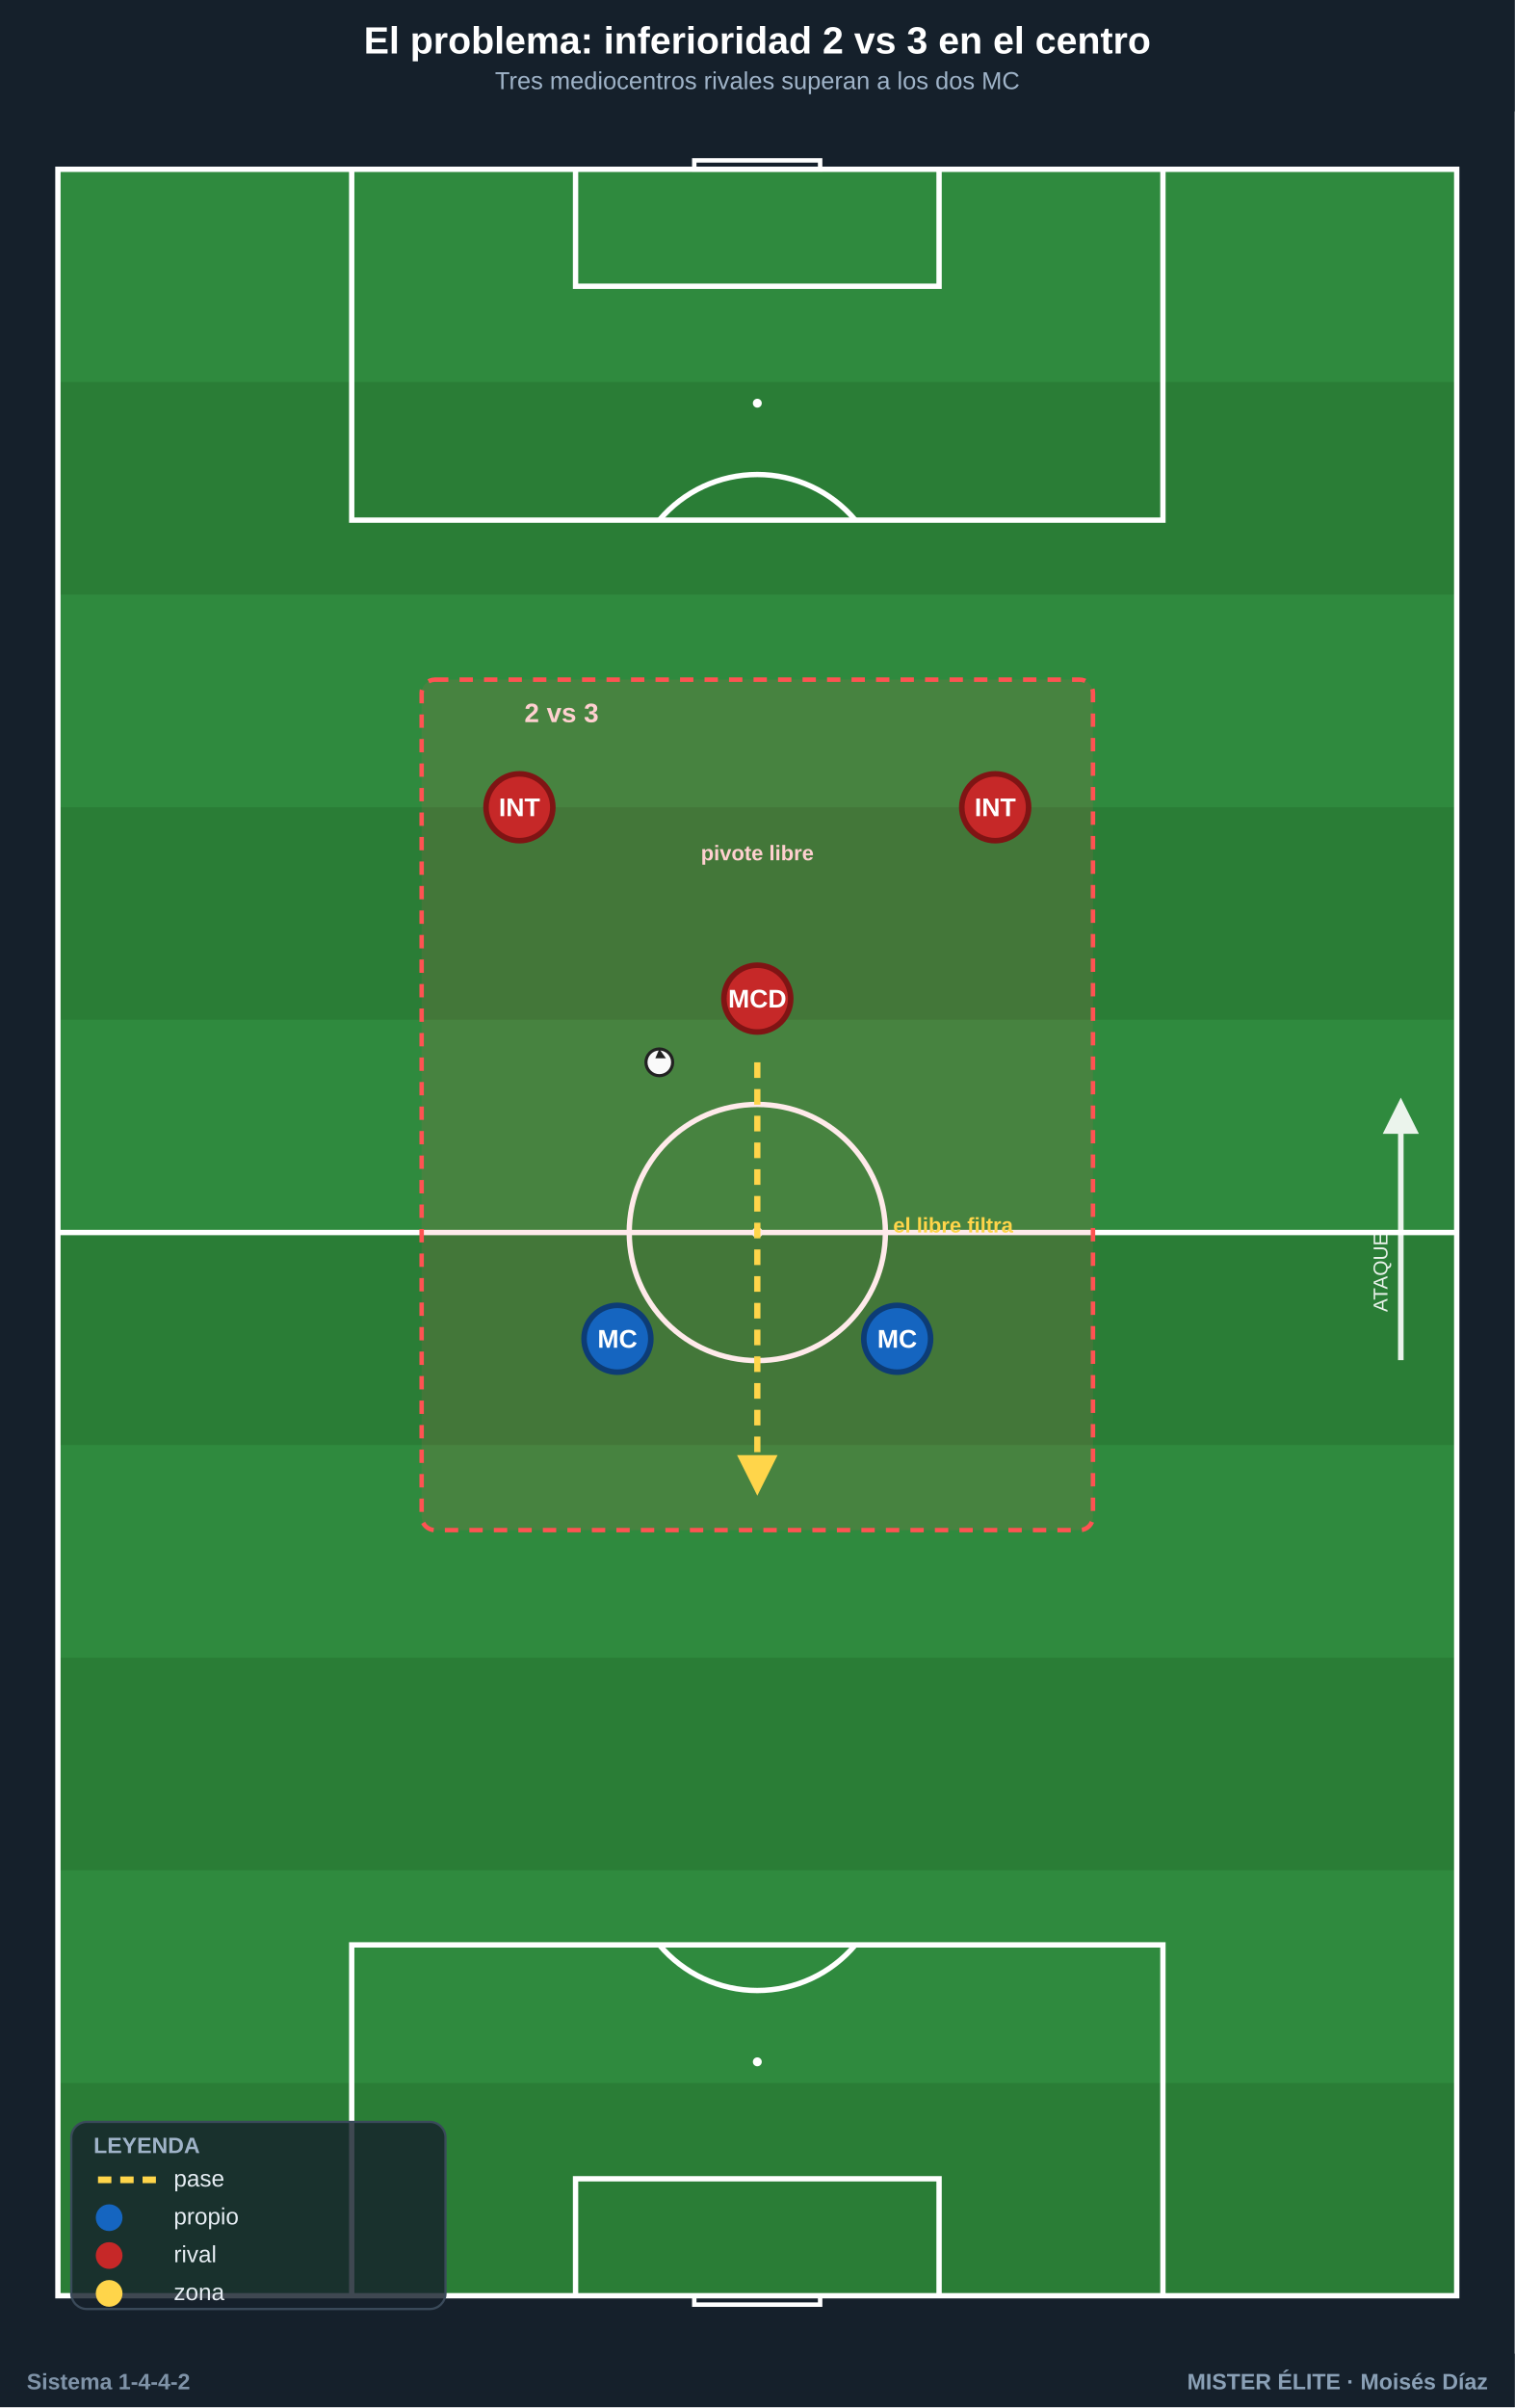
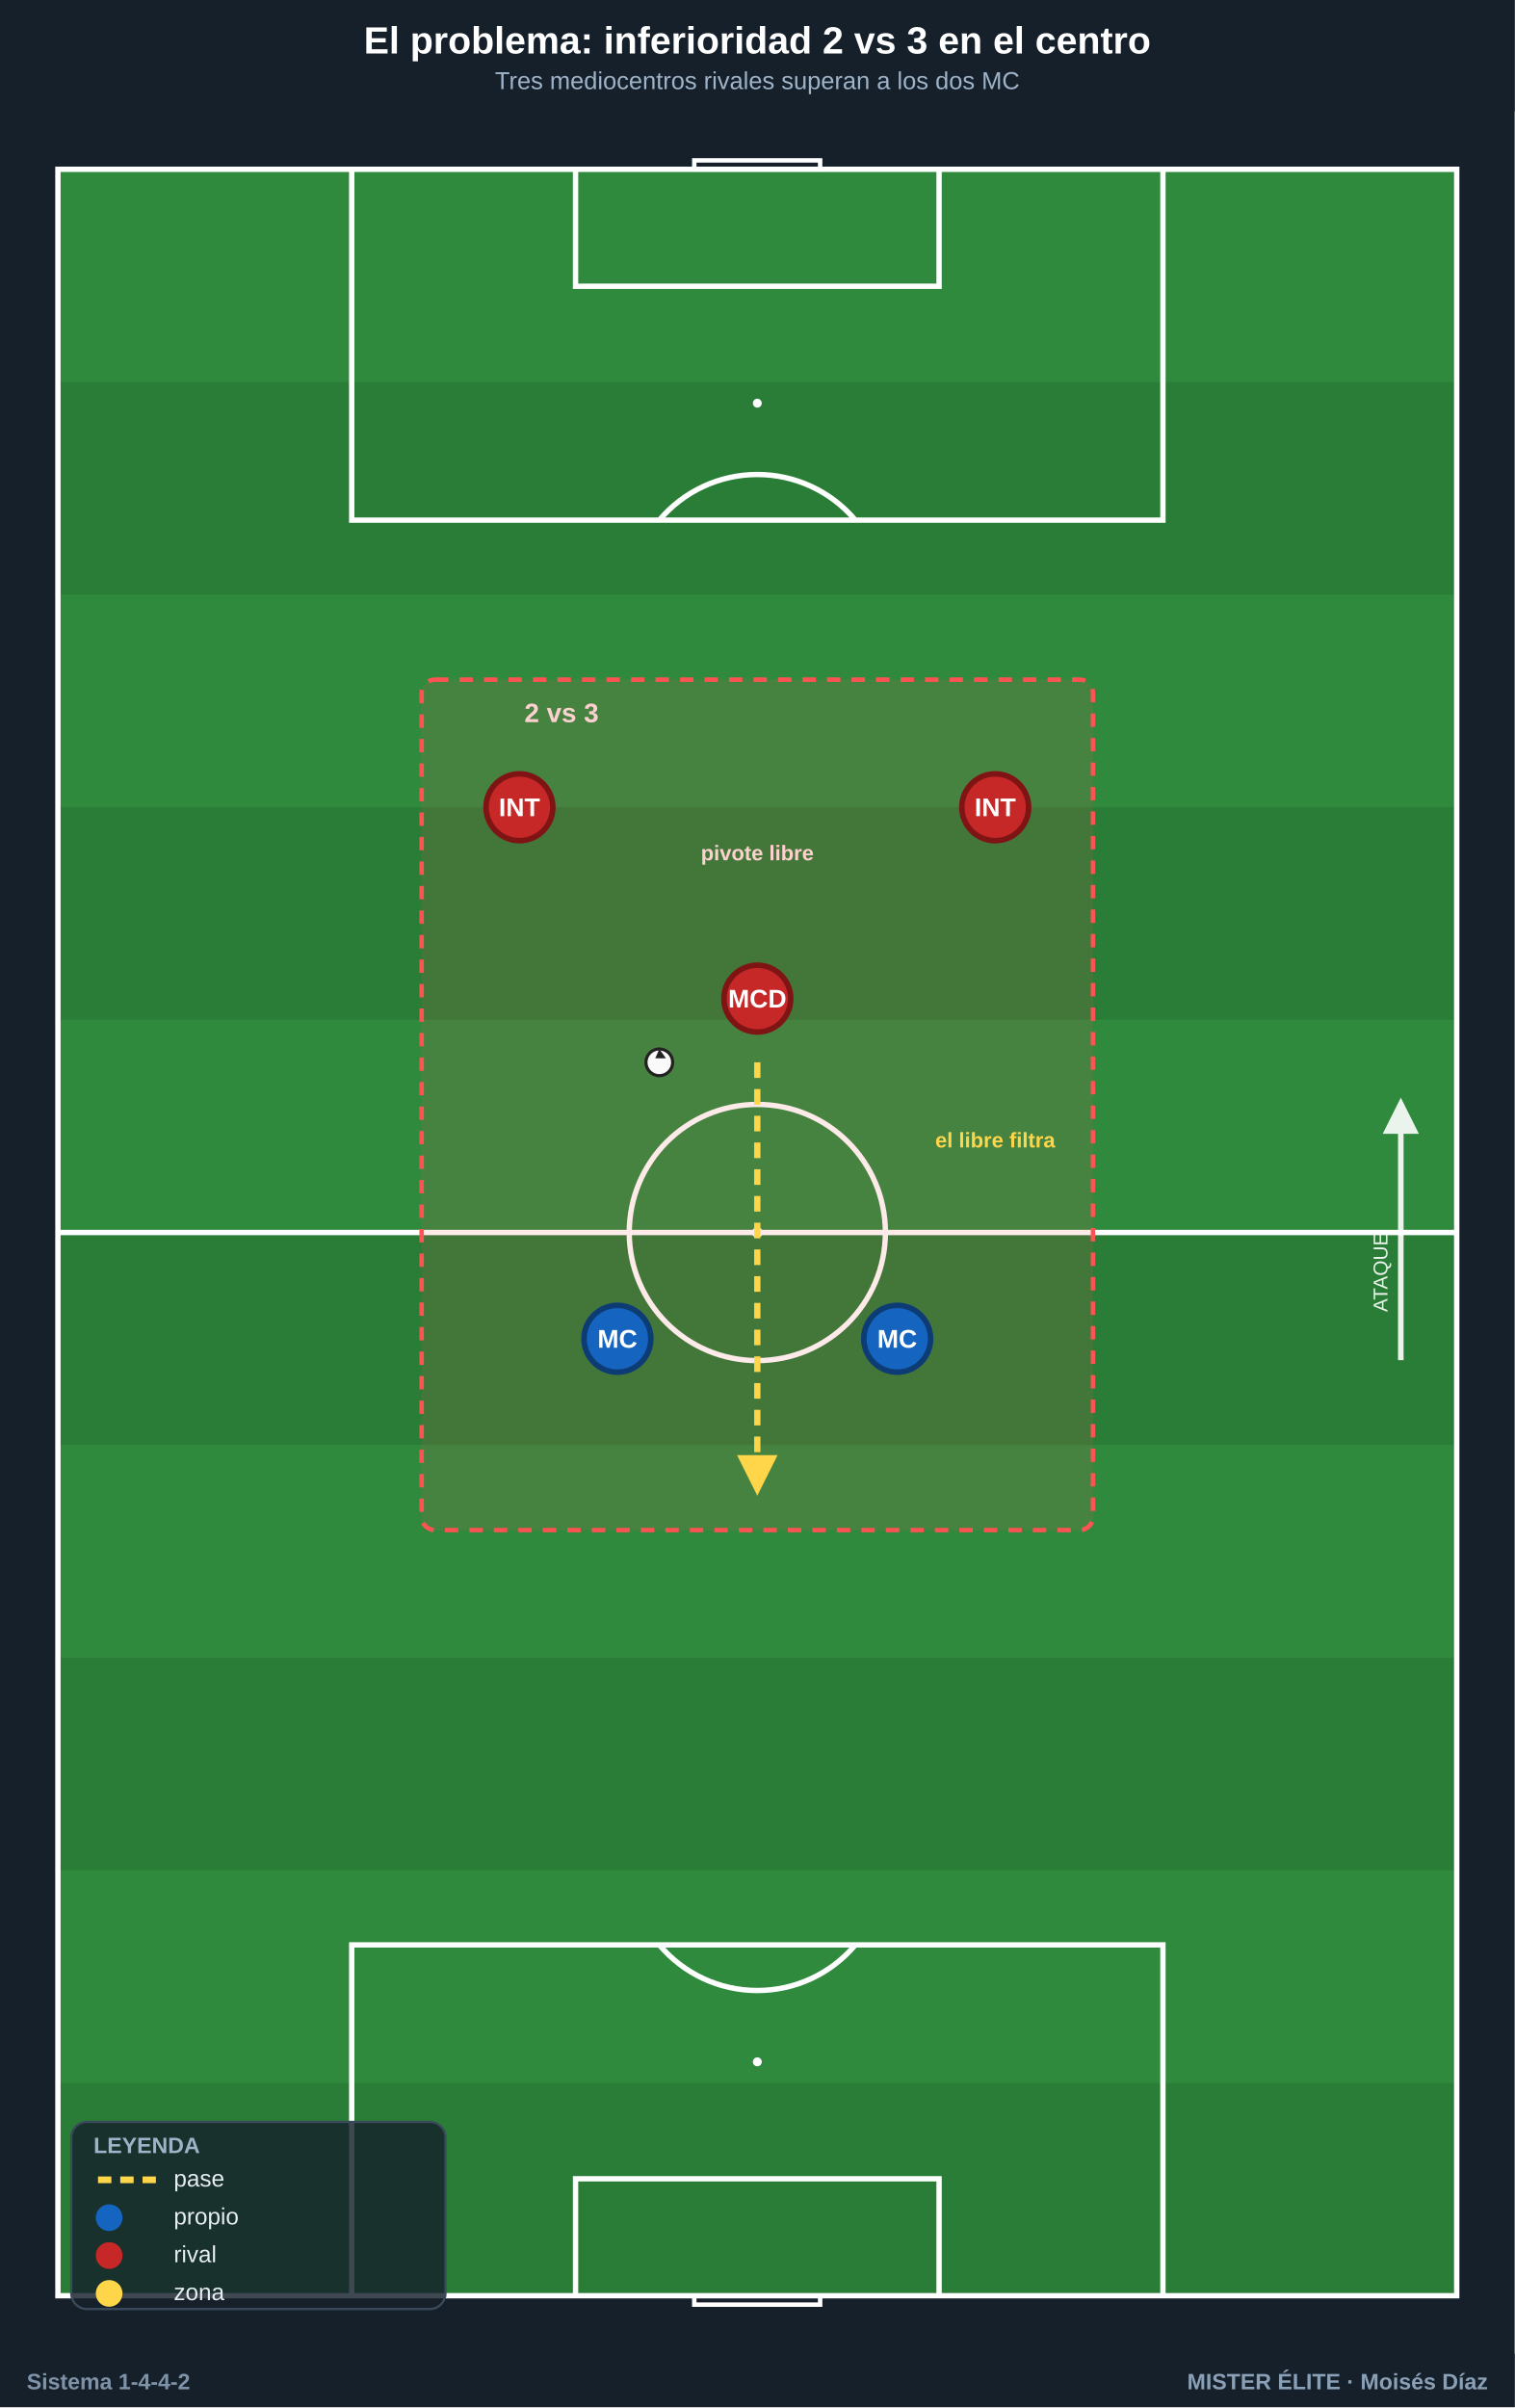
<svg xmlns="http://www.w3.org/2000/svg" viewBox="0 0 680 1081" width="680" height="1081" font-family="Segoe UI,Arial,sans-serif">
  <defs>
    <linearGradient id="sky" x1="0" y1="0" x2="0" y2="1">
      <stop offset="0" stop-color="#2f8a3e" />
      <stop offset="1" stop-color="#2b8139" />
    </linearGradient>
    <marker id="ah_pass" viewBox="0 0 10 10" refX="8" refY="5" markerWidth="6.5" markerHeight="6.5" orient="auto-start-reverse">
      <path d="M0,0 L10,5 L0,10 z" fill="#ffd54a" />
    </marker>
    <marker id="ah_run" viewBox="0 0 10 10" refX="8" refY="5" markerWidth="6.5" markerHeight="6.5" orient="auto-start-reverse">
      <path d="M0,0 L10,5 L0,10 z" fill="#ffffff" />
    </marker>
    <marker id="ah_drive" viewBox="0 0 10 10" refX="8" refY="5" markerWidth="6.5" markerHeight="6.5" orient="auto-start-reverse">
      <path d="M0,0 L10,5 L0,10 z" fill="#7ee0ff" />
    </marker>
    <marker id="ah_white" viewBox="0 0 10 10" refX="8" refY="5" markerWidth="6.5" markerHeight="6.5" orient="auto-start-reverse">
      <path d="M0,0 L10,5 L0,10 z" fill="#ffffff" />
    </marker>
  </defs>
  <rect x="0.0" y="0.0" width="680.0" height="1080.6" fill="#15202b" />
  <rect x="26.0" y="76.0" width="628.0" height="96.0" fill="#2f8a3e" />
  <rect x="26.0" y="171.5" width="628.0" height="96.0" fill="#2a7d36" />
  <rect x="26.0" y="266.9" width="628.0" height="96.0" fill="#2f8a3e" />
  <rect x="26.0" y="362.4" width="628.0" height="96.0" fill="#2a7d36" />
  <rect x="26.0" y="457.8" width="628.0" height="96.0" fill="#2f8a3e" />
  <rect x="26.0" y="553.3" width="628.0" height="96.0" fill="#2a7d36" />
  <rect x="26.0" y="648.7" width="628.0" height="96.0" fill="#2f8a3e" />
  <rect x="26.0" y="744.2" width="628.0" height="96.0" fill="#2a7d36" />
  <rect x="26.0" y="839.6" width="628.0" height="96.0" fill="#2f8a3e" />
  <rect x="26.0" y="935.1" width="628.0" height="96.0" fill="#2a7d36" />
  <rect x="26.0" y="76.0" width="628.0" height="954.6" fill="none" stroke="#ffffff" stroke-width="2.4" />
  <line x1="26.0" y1="553.3" x2="654.0" y2="553.3" stroke="#ffffff" stroke-width="2.4" opacity="1" />
  <circle cx="340.0" cy="553.3" r="57.5" fill="none" stroke="#ffffff" stroke-width="2.4" />
  <circle cx="340.0" cy="553.3" r="2.4" fill="#ffffff" />
  <path d="M157.9,76.0 L157.9,233.5 L522.1,233.5 L522.1,76.0" fill="none" stroke="#ffffff" stroke-width="2.4" />
  <path d="M258.4,76.0 L258.4,128.5 L421.6,128.5 L421.6,76.0" fill="none" stroke="#ffffff" stroke-width="2.4" />
  <circle cx="340.0" cy="181.0" r="2.0" fill="#ffffff" />
  <rect x="311.7" y="72.0" width="56.5" height="4" fill="none" stroke="#ffffff" stroke-width="2" />
  <path d="M296.0,233.5 A57.5,57.5 0 0 1 384.0,233.5" fill="none" stroke="#ffffff" stroke-width="2.4" />
  <path d="M157.9,1030.6 L157.9,873.1 L522.1,873.1 L522.1,1030.6" fill="none" stroke="#ffffff" stroke-width="2.4" />
  <path d="M258.4,1030.6 L258.4,978.1 L421.6,978.1 L421.6,1030.6" fill="none" stroke="#ffffff" stroke-width="2.4" />
  <circle cx="340.0" cy="925.6" r="2.0" fill="#ffffff" />
  <rect x="311.7" y="1030.6" width="56.5" height="4" fill="none" stroke="#ffffff" stroke-width="2" />
  <path d="M296.0,873.1 A57.5,57.5 0 0 0 384.0,873.1" fill="none" stroke="#ffffff" stroke-width="2.4" />
  <rect x="0.0" y="0.0" width="680.0" height="50.0" fill="#15202b" />
  <text x="340.0" y="24.0" font-family="Segoe UI,Arial,sans-serif" font-size="17" font-weight="800" fill="#ffffff" text-anchor="middle">El problema: inferioridad 2 vs 3 en el centro</text>
  <text x="340.0" y="40.0" font-family="Segoe UI,Arial,sans-serif" font-size="11" font-weight="500" fill="#9fb3c8" text-anchor="middle">Tres mediocentros rivales superan a los dos MC</text>
  <rect x="0.0" y="1056.6" width="680.0" height="24.0" fill="#15202b" />
  <text x="668.0" y="1072.6" font-family="Segoe UI,Arial,sans-serif" font-size="10" font-weight="700" fill="#8aa0b6" text-anchor="end">MISTER ÉLITE · Moisés Díaz</text>
  <text x="12.0" y="1072.6" font-family="Segoe UI,Arial,sans-serif" font-size="10" font-weight="600" fill="#7f93a8" text-anchor="start">Sistema 1-4-4-2</text>
  <g opacity="0.9">
    <line x1="628.9" y1="610.6" x2="628.9" y2="496.0" stroke="#ffffff" stroke-width="2.5" marker-end="url(#ah_white)" />
    <text x="622.9" y="553.3" font-family="Segoe UI,Arial" font-size="9" fill="#ffffff" text-anchor="end" transform="rotate(-90 622.9 553.3)">ATAQUE</text>
  </g>
  <rect x="189.3" y="305.1" width="301.4" height="381.8" rx="6" fill="#ff5252" fill-opacity="0.12" stroke="#ff5252" stroke-width="2" stroke-dasharray="6 5" />
  <text x="252.1" y="324.2" font-family="Segoe UI,Arial,sans-serif" font-size="12" font-weight="800" fill="#ffd0d0" text-anchor="middle">2 vs 3</text>
  <g>
    <circle cx="277.2" cy="601.0" r="15" fill="#1565c0" stroke="#0d3c75" stroke-width="2.5" />
    <text x="277.2" y="605.0" font-family="Segoe UI,Arial" font-size="11.5" font-weight="800" fill="#fff" text-anchor="middle">MC</text>
  </g>
  <g>
    <circle cx="402.8" cy="601.0" r="15" fill="#1565c0" stroke="#0d3c75" stroke-width="2.5" />
    <text x="402.8" y="605.0" font-family="Segoe UI,Arial" font-size="11.5" font-weight="800" fill="#fff" text-anchor="middle">MC</text>
  </g>
  <g>
    <circle cx="340.0" cy="448.3" r="15" fill="#c62828" stroke="#7f1414" stroke-width="2.5" />
    <text x="340.0" y="452.3" font-family="Segoe UI,Arial" font-size="11.5" font-weight="800" fill="#fff" text-anchor="middle">MCD</text>
  </g>
  <text x="340.0" y="386.2" font-family="Segoe UI,Arial,sans-serif" font-size="9.5" font-weight="600" fill="#ffd0d0" text-anchor="middle">pivote libre</text>
  <g>
    <circle cx="233.2" cy="362.4" r="15" fill="#c62828" stroke="#7f1414" stroke-width="2.5" />
    <text x="233.2" y="366.4" font-family="Segoe UI,Arial" font-size="11.5" font-weight="800" fill="#fff" text-anchor="middle">INT</text>
  </g>
  <g>
    <circle cx="446.8" cy="362.4" r="15" fill="#c62828" stroke="#7f1414" stroke-width="2.5" />
    <text x="446.8" y="366.4" font-family="Segoe UI,Arial" font-size="11.5" font-weight="800" fill="#fff" text-anchor="middle">INT</text>
  </g>
  <circle cx="296.0" cy="476.9" r="6.0" fill="#fafafa" stroke="#222" stroke-width="1.4" />
  <path d="M296.0,470.9 l3.0,4.2 l-4.8,0 z" fill="#222" />
  <line x1="340.0" y1="476.9" x2="340.0" y2="667.8" stroke="#ffd54a" stroke-width="2.8" stroke-dasharray="7 5" marker-end="url(#ah_pass)" />
-   <text x="427.9" y="553.3" font-family="Segoe UI,Arial,sans-serif" font-size="9.5" font-weight="600" fill="#ffd54a" text-anchor="middle">el libre filtra</text>
+   <text x="446.8" y="515.1" font-family="Segoe UI,Arial,sans-serif" font-size="9.5" font-weight="600" fill="#ffd54a" text-anchor="middle">el libre filtra</text>
  <g>
    <rect x="32" y="952.56" width="168" height="84" rx="7" fill="#15202b" fill-opacity="0.82" stroke="#3a4a5a" stroke-width="1" />
    <text x="42" y="966.56" font-family="Segoe UI,Arial" font-size="10" font-weight="800" fill="#9fb3c8">LEYENDA</text>
    <line x1="44" y1="978.56" x2="70" y2="978.56" stroke="#ffd54a" stroke-width="3" stroke-dasharray="6 4" />
    <text x="78" y="981.56" font-family="Segoe UI,Arial" font-size="10.5" fill="#e6edf3">pase</text>
    <circle cx="49" cy="995.56" r="6" fill="#1565c0" />
    <text x="78" y="998.56" font-family="Segoe UI,Arial" font-size="10.5" fill="#e6edf3">propio</text>
    <circle cx="49" cy="1012.56" r="6" fill="#c62828" />
    <text x="78" y="1015.56" font-family="Segoe UI,Arial" font-size="10.5" fill="#e6edf3">rival</text>
    <circle cx="49" cy="1029.56" r="6" fill="#ffd54a" />
    <text x="78" y="1032.56" font-family="Segoe UI,Arial" font-size="10.5" fill="#e6edf3">zona</text>
  </g>
</svg>
